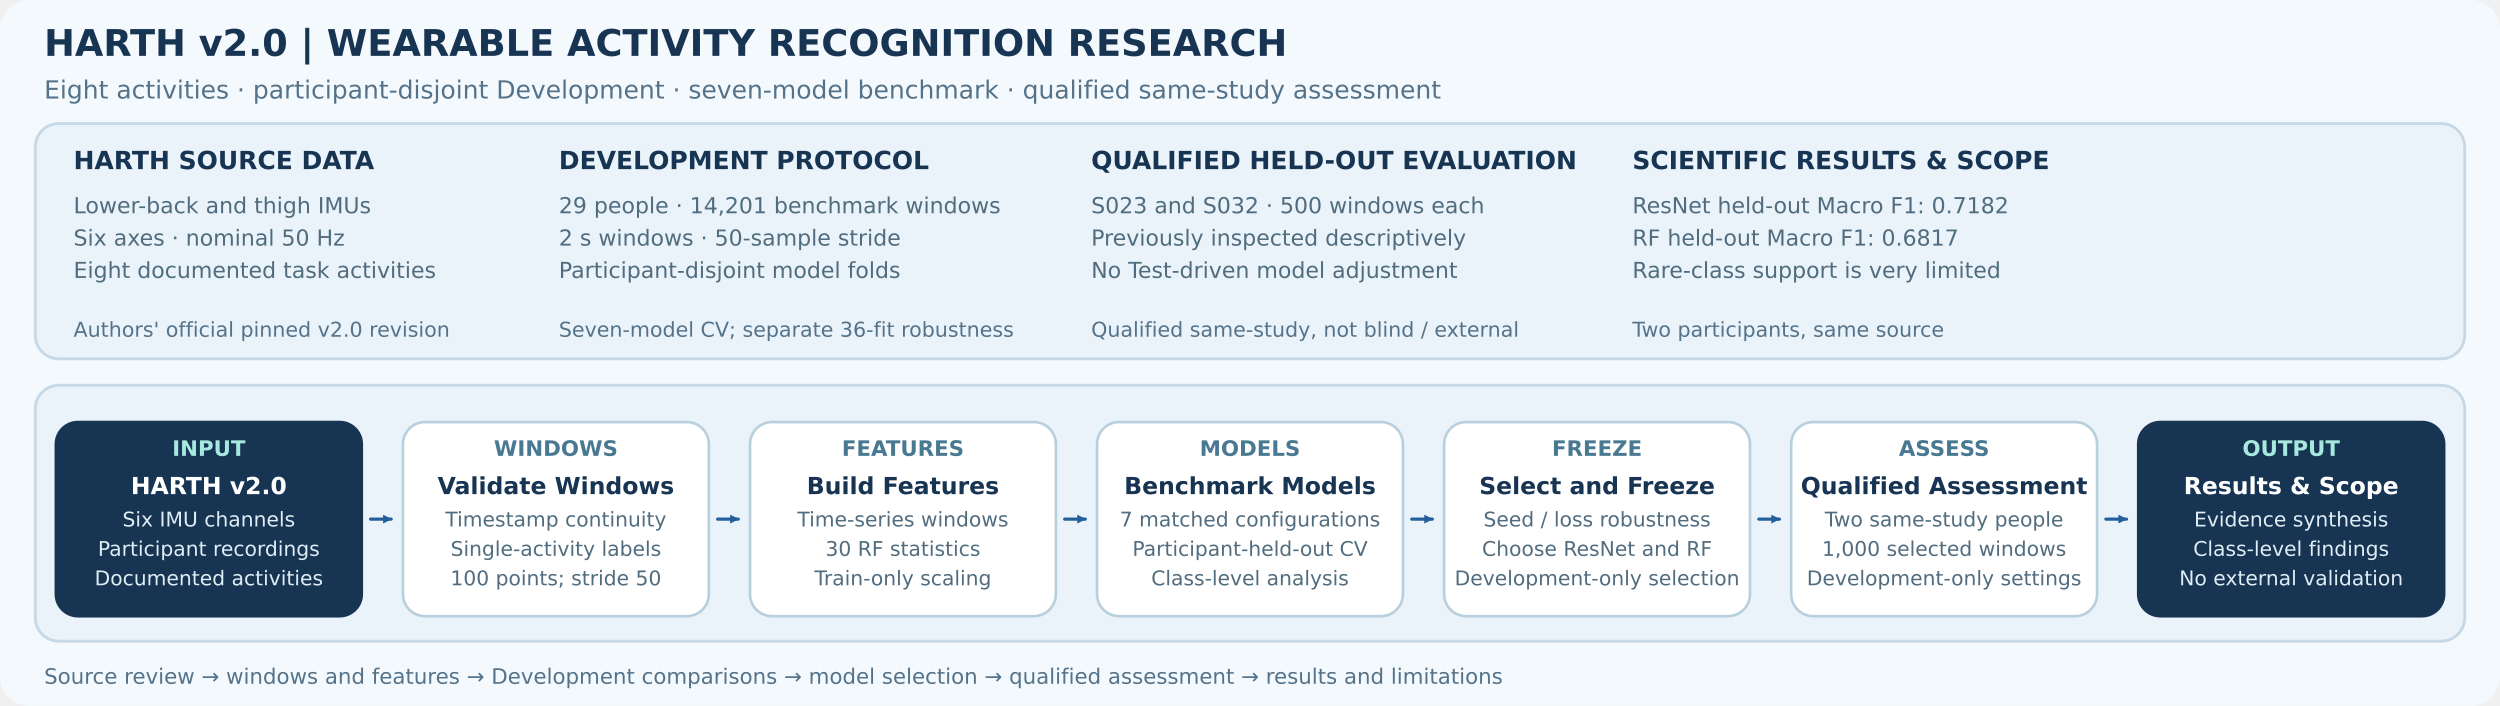
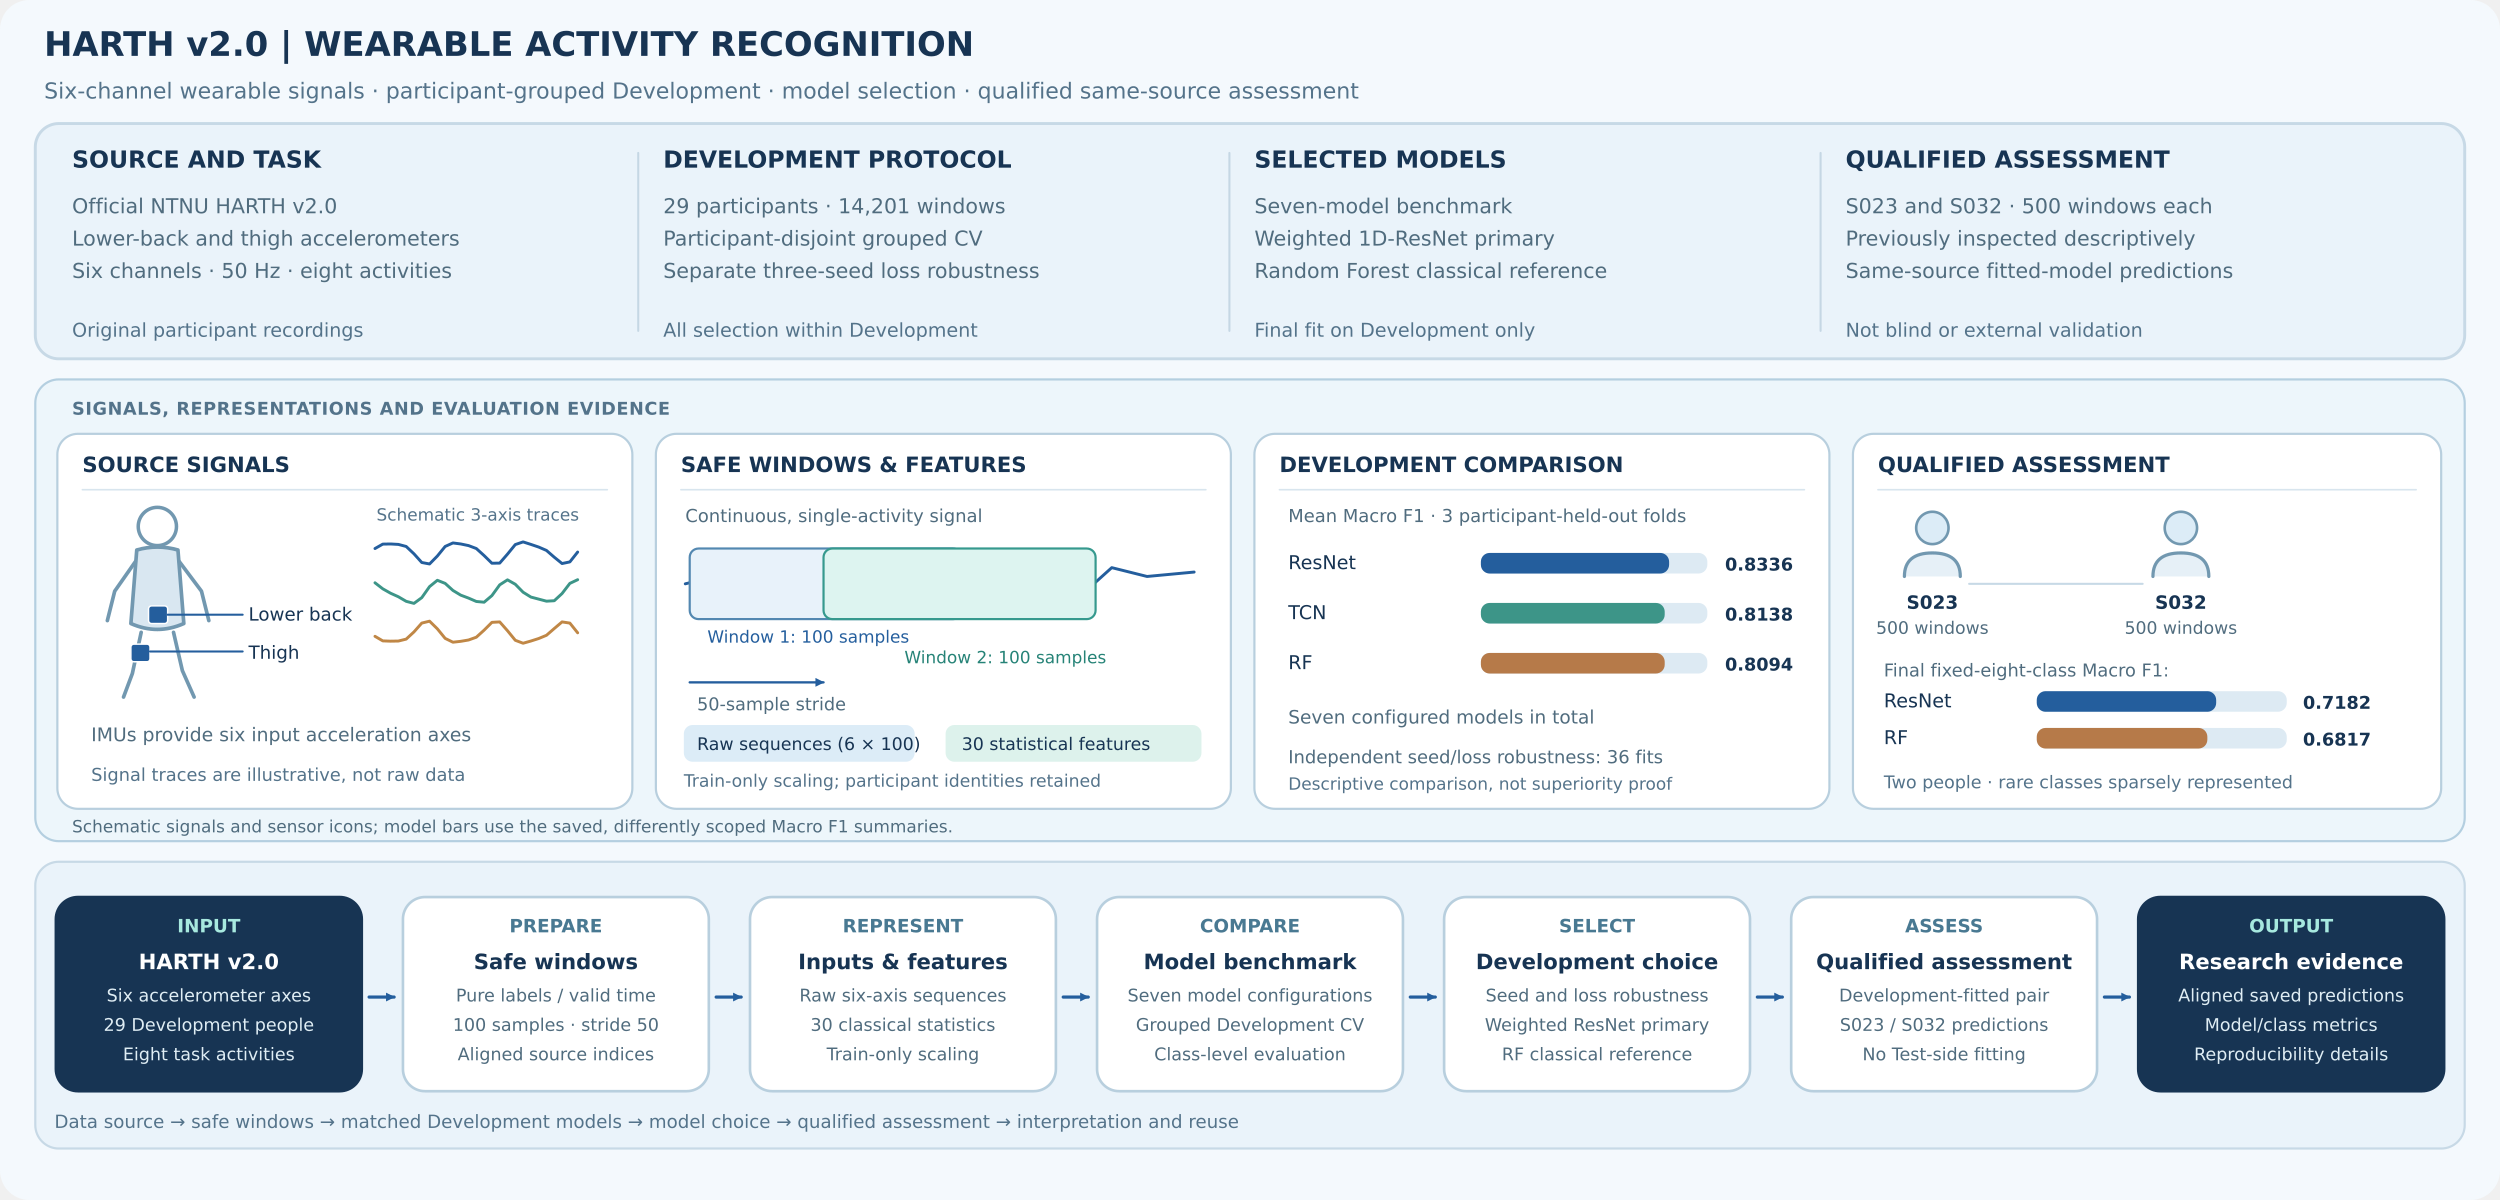
- <svg xmlns="http://www.w3.org/2000/svg" width="1700" height="480" viewBox="0 0 1700 480" role="img" aria-labelledby="title desc">
+ <svg xmlns="http://www.w3.org/2000/svg" width="1700" height="816" viewBox="0 0 1700 816" role="img" aria-labelledby="title desc">
  <defs>
-     <marker id="small-arrow" markerUnits="userSpaceOnUse" markerWidth="6" markerHeight="6" refX="5.5" refY="3" orient="auto">
+     <marker id="arrow" markerUnits="userSpaceOnUse" markerWidth="6" markerHeight="6" refX="5.5" refY="3" orient="auto">
      <path d="M0 0 L6 3 L0 6 Z" fill="#245E9D" />
    </marker>
  </defs>
-   <rect width="1700" height="480" rx="20" fill="#F4F9FD" />
+   <rect x="0" y="0" width="1700" height="816" rx="20" fill="#F4F9FD" stroke="#F4F9FD" stroke-width="0" />
  <g font-family="DejaVu Sans, Arial, sans-serif">
-     <text x="30" y="38" font-size="25" fill="#173453" font-weight="700">HARTH v2.0 | WEARABLE ACTIVITY RECOGNITION RESEARCH</text>
-     <text x="30" y="67" font-size="17" fill="#54738A">Eight activities · participant-disjoint Development · seven-model benchmark · qualified same-study assessment</text>
+     <text x="30" y="38" font-size="23" fill="#173453" font-weight="700">HARTH v2.0 | WEARABLE ACTIVITY RECOGNITION</text>
+     <text x="30" y="67" font-size="15" fill="#54738A">Six-channel wearable signals · participant-grouped Development · model selection · qualified same-source assessment</text>
    <rect x="24" y="84" width="1652" height="160" rx="16" fill="#EAF3FA" stroke="#C7D9E6" stroke-width="2" />
-     <rect x="24" y="262" width="1652" height="174" rx="16" fill="#EAF3FA" stroke="#C7D9E6" stroke-width="2" />
-     <g aria-label="Four study context panels">
-       <g aria-label="HARTH SOURCE DATA">
-         <text x="50" y="115" font-size="17" fill="#173453" font-weight="700">HARTH SOURCE DATA</text>
-         <text x="50" y="145" font-size="15" fill="#506C7E">Lower-back and thigh IMUs</text>
-         <text x="50" y="167" font-size="15" fill="#506C7E">Six axes · nominal 50 Hz</text>
-         <text x="50" y="189" font-size="15" fill="#506C7E">Eight documented task activities</text>
-         <text x="50" y="229" font-size="14" fill="#54738A">Authors' official pinned v2.0 revision</text>
-       </g>
-       <g aria-label="DEVELOPMENT PROTOCOL">
-         <text x="380" y="115" font-size="17" fill="#173453" font-weight="700">DEVELOPMENT PROTOCOL</text>
-         <text x="380" y="145" font-size="15" fill="#506C7E">29 people · 14,201 benchmark windows</text>
-         <text x="380" y="167" font-size="15" fill="#506C7E">2 s windows · 50-sample stride</text>
-         <text x="380" y="189" font-size="15" fill="#506C7E">Participant-disjoint model folds</text>
-         <text x="380" y="229" font-size="14" fill="#54738A">Seven-model CV; separate 36-fit robustness</text>
-       </g>
-       <g aria-label="QUALIFIED HELD-OUT EVALUATION">
-         <text x="742" y="115" font-size="17" fill="#173453" font-weight="700">QUALIFIED HELD-OUT EVALUATION</text>
-         <text x="742" y="145" font-size="15" fill="#506C7E">S023 and S032 · 500 windows each</text>
-         <text x="742" y="167" font-size="15" fill="#506C7E">Previously inspected descriptively</text>
-         <text x="742" y="189" font-size="15" fill="#506C7E">No Test-driven model adjustment</text>
-         <text x="742" y="229" font-size="14" fill="#54738A">Qualified same-study, not blind / external</text>
-       </g>
-       <g aria-label="SCIENTIFIC RESULTS &amp; SCOPE">
-         <text x="1110" y="115" font-size="17" fill="#173453" font-weight="700">SCIENTIFIC RESULTS &amp; SCOPE</text>
-         <text x="1110" y="145" font-size="15" fill="#506C7E">ResNet held-out Macro F1: 0.7182</text>
-         <text x="1110" y="167" font-size="15" fill="#506C7E">RF held-out Macro F1: 0.6817</text>
-         <text x="1110" y="189" font-size="15" fill="#506C7E">Rare-class support is very limited</text>
-         <text x="1110" y="229" font-size="14" fill="#54738A">Two participants, same source</text>
-       </g>
+     <text x="49" y="114" font-size="16" fill="#173453" font-weight="700">SOURCE AND TASK</text>
+     <text x="49" y="145" font-size="14" fill="#506C7E">Official NTNU HARTH v2.0</text>
+     <text x="49" y="167" font-size="14" fill="#506C7E">Lower-back and thigh accelerometers</text>
+     <text x="49" y="189" font-size="14" fill="#506C7E">Six channels · 50 Hz · eight activities</text>
+     <text x="49" y="229" font-size="13" fill="#54738A">Original participant recordings</text>
+     <text x="451" y="114" font-size="16" fill="#173453" font-weight="700">DEVELOPMENT PROTOCOL</text>
+     <text x="451" y="145" font-size="14" fill="#506C7E">29 participants · 14,201 windows</text>
+     <text x="451" y="167" font-size="14" fill="#506C7E">Participant-disjoint grouped CV</text>
+     <text x="451" y="189" font-size="14" fill="#506C7E">Separate three-seed loss robustness</text>
+     <text x="451" y="229" font-size="13" fill="#54738A">All selection within Development</text>
+     <line x1="434" y1="104" x2="434" y2="225" stroke="#C5D7E4" stroke-width="1.4" stroke-linecap="round" />
+     <text x="853" y="114" font-size="16" fill="#173453" font-weight="700">SELECTED MODELS</text>
+     <text x="853" y="145" font-size="14" fill="#506C7E">Seven-model benchmark</text>
+     <text x="853" y="167" font-size="14" fill="#506C7E">Weighted 1D-ResNet primary</text>
+     <text x="853" y="189" font-size="14" fill="#506C7E">Random Forest classical reference</text>
+     <text x="853" y="229" font-size="13" fill="#54738A">Final fit on Development only</text>
+     <line x1="836" y1="104" x2="836" y2="225" stroke="#C5D7E4" stroke-width="1.4" stroke-linecap="round" />
+     <text x="1255" y="114" font-size="16" fill="#173453" font-weight="700">QUALIFIED ASSESSMENT</text>
+     <text x="1255" y="145" font-size="14" fill="#506C7E">S023 and S032 · 500 windows each</text>
+     <text x="1255" y="167" font-size="14" fill="#506C7E">Previously inspected descriptively</text>
+     <text x="1255" y="189" font-size="14" fill="#506C7E">Same-source fitted-model predictions</text>
+     <text x="1255" y="229" font-size="13" fill="#54738A">Not blind or external validation</text>
+     <line x1="1238" y1="104" x2="1238" y2="225" stroke="#C5D7E4" stroke-width="1.4" stroke-linecap="round" />
+     <rect x="24" y="258" width="1652" height="314" rx="16" fill="#EDF6FB" stroke="#B4CFE0" stroke-width="1.5" />
+     <text x="49" y="282" font-size="12" fill="#53738A" font-weight="700" letter-spacing="0.4">SIGNALS, REPRESENTATIONS AND EVALUATION EVIDENCE</text>
+     <rect x="39" y="295" width="391" height="255" rx="14" fill="#FFFFFF" stroke="#B8CFDE" stroke-width="1.5" />
+     <text x="56" y="321" font-size="14.4" fill="#173453" font-weight="700">SOURCE SIGNALS</text>
+     <line x1="56" y1="333" x2="413" y2="333" stroke="#D8E5EE" stroke-width="1.1" stroke-linecap="round" />
+     <rect x="446" y="295" width="391" height="255" rx="14" fill="#FFFFFF" stroke="#B8CFDE" stroke-width="1.5" />
+     <text x="463" y="321" font-size="14.4" fill="#173453" font-weight="700">SAFE WINDOWS &amp; FEATURES</text>
+     <line x1="463" y1="333" x2="820" y2="333" stroke="#D8E5EE" stroke-width="1.1" stroke-linecap="round" />
+     <rect x="853" y="295" width="391" height="255" rx="14" fill="#FFFFFF" stroke="#B8CFDE" stroke-width="1.5" />
+     <text x="870" y="321" font-size="14.4" fill="#173453" font-weight="700">DEVELOPMENT COMPARISON</text>
+     <line x1="870" y1="333" x2="1227" y2="333" stroke="#D8E5EE" stroke-width="1.1" stroke-linecap="round" />
+     <rect x="1260" y="295" width="400" height="255" rx="14" fill="#FFFFFF" stroke="#B8CFDE" stroke-width="1.5" />
+     <text x="1277" y="321" font-size="14.4" fill="#173453" font-weight="700">QUALIFIED ASSESSMENT</text>
+     <line x1="1277" y1="333" x2="1643" y2="333" stroke="#D8E5EE" stroke-width="1.1" stroke-linecap="round" />
+     <g aria-label="Wearable IMU sensor placement and illustrative signal traces">
+       <circle cx="107" cy="358" r="13" fill="#FFFFFF" stroke="#7298B0" stroke-width="2.4" />
+       <path d="M93 374 Q107 370 121 374 L125 424 Q107 432 89 424 Z" fill="#D9E7F1" stroke="#7298B0" stroke-width="2.5" stroke-linecap="round" stroke-linejoin="round" />
+       <path d="M92 382 L78 402 L73 422 M122 382 L137 402 L142 422 M96 430 L90 458 L84 474 M118 430 L124 456 L132 474" fill="none" stroke="#7298B0" stroke-width="2.5" stroke-linecap="round" stroke-linejoin="round" />
+       <rect x="101" y="412" width="13" height="12" rx="2" fill="#245E9D" stroke="#FFFFFF" stroke-width="1" />
+       <rect x="89" y="438" width="13" height="12" rx="2" fill="#245E9D" stroke="#FFFFFF" stroke-width="1" />
+       <line x1="114" y1="418" x2="165" y2="418" stroke="#245E9D" stroke-width="1.4" stroke-linecap="round" />
+       <line x1="102" y1="443" x2="165" y2="443" stroke="#245E9D" stroke-width="1.4" stroke-linecap="round" />
+       <text x="169" y="422" font-size="12.4" fill="#173453">Lower back</text>
+       <text x="169" y="448" font-size="12.4" fill="#173453">Thigh</text>
+       <text x="256" y="354" font-size="11.5" fill="#54738A">Schematic 3-axis traces</text>
+       <path d="M255.0 373.0 L260.3 370.0 L265.6 369.9 L270.9 370.2 L276.2 371.6 L281.5 376.6 L286.8 382.5 L292.1 383.5 L297.4 378.1 L302.7 371.6 L308.0 369.2 L313.3 369.9 L318.6 371.0 L323.9 373.0 L329.2 377.8 L334.5 383.0 L339.8 382.9 L345.1 376.8 L350.4 370.3 L355.7 368.5 L361.0 370.2 L366.3 372.0 L371.6 374.3 L376.9 378.9 L382.2 383.2 L387.5 382.1 L392.8 375.4" fill="none" stroke="#245E9D" stroke-width="2" stroke-linecap="round" stroke-linejoin="round" />
+       <path d="M255.0 396.3 L260.3 400.4 L265.6 403.4 L270.9 405.8 L276.2 408.9 L281.5 410.3 L286.8 406.4 L292.1 398.9 L297.4 394.6 L302.7 396.7 L308.0 401.5 L313.3 404.7 L318.6 406.7 L323.9 409.0 L329.2 409.5 L334.5 405.0 L339.8 397.7 L345.1 394.3 L350.4 397.3 L355.7 402.7 L361.0 406.0 L366.3 407.4 L371.6 408.8 L376.9 408.5 L382.2 403.6 L387.5 396.7 L392.8 394.2" fill="none" stroke="#3D9588" stroke-width="2" stroke-linecap="round" stroke-linejoin="round" />
+       <path d="M255.0 432.7 L260.3 435.8 L265.6 436.0 L270.9 435.9 L276.2 434.6 L281.5 429.7 L286.8 423.7 L292.1 422.4 L297.4 427.6 L302.7 434.1 L308.0 436.7 L313.3 436.1 L318.6 435.2 L323.9 433.3 L329.2 428.5 L334.5 423.2 L339.8 422.9 L345.1 428.9 L350.4 435.4 L355.7 437.4 L361.0 435.9 L366.3 434.2 L371.6 432.0 L376.9 427.4 L382.2 422.9 L387.5 423.7 L392.8 430.3" fill="none" stroke="#C08746" stroke-width="2" stroke-linecap="round" stroke-linejoin="round" />
+       <text x="62" y="504" font-size="12.8" fill="#506C7E">IMUs provide six input acceleration axes</text>
+       <text x="62" y="531" font-size="12.1" fill="#54738A">Signal traces are illustrative, not raw data</text>
    </g>
-     <g aria-label="Six horizontal scientific workflow arrows">
-       <path d="M252 353 H266" fill="none" stroke="#245E9D" stroke-width="2.2" stroke-linecap="round" marker-end="url(#small-arrow)" />
-       <path d="M488 353 H502" fill="none" stroke="#245E9D" stroke-width="2.2" stroke-linecap="round" marker-end="url(#small-arrow)" />
-       <path d="M724 353 H738" fill="none" stroke="#245E9D" stroke-width="2.2" stroke-linecap="round" marker-end="url(#small-arrow)" />
-       <path d="M960 353 H974" fill="none" stroke="#245E9D" stroke-width="2.2" stroke-linecap="round" marker-end="url(#small-arrow)" />
-       <path d="M1196 353 H1210" fill="none" stroke="#245E9D" stroke-width="2.2" stroke-linecap="round" marker-end="url(#small-arrow)" />
-       <path d="M1432 353 H1446" fill="none" stroke="#245E9D" stroke-width="2.2" stroke-linecap="round" marker-end="url(#small-arrow)" />
+     <g aria-label="Overlapping windows with distinct statistical and temporal model representations">
+       <text x="466" y="355" font-size="12.2" fill="#506C7E">Continuous, single-activity signal</text>
+       <path d="M466 397 L486 392 L505 399 L523 381 L542 386 L561 408 L579 389 L598 401 L617 385 L637 391 L656 399 L676 379 L696 393 L716 389 L736 404 L756 386 L780 392 L812 389" fill="none" stroke="#245E9D" stroke-width="2" stroke-linecap="round" stroke-linejoin="round" />
+       <rect x="469" y="373" width="185" height="48" rx="6" fill="#E8F2FA" stroke="#5388B1" stroke-width="1.5" />
+       <rect x="560" y="373" width="185" height="48" rx="6" fill="#DDF4F0" stroke="#36998E" stroke-width="1.5" />
+       <text x="481" y="437" font-size="11.5" fill="#245E9D">Window 1: 100 samples</text>
+       <text x="615" y="451" font-size="11.5" fill="#268377">Window 2: 100 samples</text>
+       <path d="M469 464 H560" fill="none" stroke="#245E9D" stroke-width="1.6" stroke-linecap="round" stroke-linejoin="round" marker-end="url(#arrow)" />
+       <text x="474" y="483" font-size="12" fill="#506C7E">50-sample stride</text>
+       <rect x="465" y="493" width="157" height="25" rx="6" fill="#DCECF7" stroke="#DCECF7" stroke-width="0" />
+       <text x="474" y="510" font-size="11.8" fill="#173453">Raw sequences (6 × 100)</text>
+       <rect x="643" y="493" width="174" height="25" rx="6" fill="#DDF2EC" stroke="#DDF2EC" stroke-width="0" />
+       <text x="654" y="510" font-size="11.8" fill="#173453">30 statistical features</text>
+       <text x="465" y="535" font-size="11.7" fill="#54738A">Train-only scaling; participant identities retained</text>
    </g>
-     <g aria-label="Seven research process blocks">
-       <g class="process-block" aria-label="HARTH v2.0">
-         <rect x="38" y="287" width="208" height="132" rx="15" fill="#173453" stroke="#173453" stroke-width="1.8" />
-         <text x="142" y="310" font-size="14.5" fill="#A7E9DF" font-weight="700" text-anchor="middle">INPUT</text>
-         <text x="142" y="336" font-size="16" fill="#FFFFFF" font-weight="700" text-anchor="middle">HARTH v2.0</text>
-         <text x="142" y="358" font-size="13.8" fill="#DFEDF4" text-anchor="middle">Six IMU channels</text>
-         <text x="142" y="378" font-size="13.8" fill="#DFEDF4" text-anchor="middle">Participant recordings</text>
-         <text x="142" y="398" font-size="13.8" fill="#DFEDF4" text-anchor="middle">Documented activities</text>
-       </g>
-       <g class="process-block" aria-label="Validate Windows">
-         <rect x="274" y="287" width="208" height="132" rx="15" fill="#FFFFFF" stroke="#B8CFDE" stroke-width="1.8" />
-         <text x="378" y="310" font-size="14.5" fill="#497992" font-weight="700" text-anchor="middle">WINDOWS</text>
-         <text x="378" y="336" font-size="16" fill="#173453" font-weight="700" text-anchor="middle">Validate Windows</text>
-         <text x="378" y="358" font-size="13.8" fill="#506C7E" text-anchor="middle">Timestamp continuity</text>
-         <text x="378" y="378" font-size="13.8" fill="#506C7E" text-anchor="middle">Single-activity labels</text>
-         <text x="378" y="398" font-size="13.8" fill="#506C7E" text-anchor="middle">100 points; stride 50</text>
-       </g>
-       <g class="process-block" aria-label="Build Features">
-         <rect x="510" y="287" width="208" height="132" rx="15" fill="#FFFFFF" stroke="#B8CFDE" stroke-width="1.8" />
-         <text x="614" y="310" font-size="14.5" fill="#497992" font-weight="700" text-anchor="middle">FEATURES</text>
-         <text x="614" y="336" font-size="16" fill="#173453" font-weight="700" text-anchor="middle">Build Features</text>
-         <text x="614" y="358" font-size="13.8" fill="#506C7E" text-anchor="middle">Time-series windows</text>
-         <text x="614" y="378" font-size="13.8" fill="#506C7E" text-anchor="middle">30 RF statistics</text>
-         <text x="614" y="398" font-size="13.8" fill="#506C7E" text-anchor="middle">Train-only scaling</text>
-       </g>
-       <g class="process-block" aria-label="Benchmark Models">
-         <rect x="746" y="287" width="208" height="132" rx="15" fill="#FFFFFF" stroke="#B8CFDE" stroke-width="1.8" />
-         <text x="850" y="310" font-size="14.5" fill="#497992" font-weight="700" text-anchor="middle">MODELS</text>
-         <text x="850" y="336" font-size="16" fill="#173453" font-weight="700" text-anchor="middle">Benchmark Models</text>
-         <text x="850" y="358" font-size="13.8" fill="#506C7E" text-anchor="middle">7 matched configurations</text>
-         <text x="850" y="378" font-size="13.8" fill="#506C7E" text-anchor="middle">Participant-held-out CV</text>
-         <text x="850" y="398" font-size="13.8" fill="#506C7E" text-anchor="middle">Class-level analysis</text>
-       </g>
-       <g class="process-block" aria-label="Select and Freeze">
-         <rect x="982" y="287" width="208" height="132" rx="15" fill="#FFFFFF" stroke="#B8CFDE" stroke-width="1.8" />
-         <text x="1086" y="310" font-size="14.5" fill="#497992" font-weight="700" text-anchor="middle">FREEZE</text>
-         <text x="1086" y="336" font-size="16" fill="#173453" font-weight="700" text-anchor="middle">Select and Freeze</text>
-         <text x="1086" y="358" font-size="13.8" fill="#506C7E" text-anchor="middle">Seed / loss robustness</text>
-         <text x="1086" y="378" font-size="13.8" fill="#506C7E" text-anchor="middle">Choose ResNet and RF</text>
-         <text x="1086" y="398" font-size="13.8" fill="#506C7E" text-anchor="middle">Development-only selection</text>
-       </g>
-       <g class="process-block" aria-label="Qualified Assessment">
-         <rect x="1218" y="287" width="208" height="132" rx="15" fill="#FFFFFF" stroke="#B8CFDE" stroke-width="1.8" />
-         <text x="1322" y="310" font-size="14.5" fill="#497992" font-weight="700" text-anchor="middle">ASSESS</text>
-         <text x="1322" y="336" font-size="16" fill="#173453" font-weight="700" text-anchor="middle">Qualified Assessment</text>
-         <text x="1322" y="358" font-size="13.8" fill="#506C7E" text-anchor="middle">Two same-study people</text>
-         <text x="1322" y="378" font-size="13.8" fill="#506C7E" text-anchor="middle">1,000 selected windows</text>
-         <text x="1322" y="398" font-size="13.8" fill="#506C7E" text-anchor="middle">Development-only settings</text>
-       </g>
-       <g class="process-block" aria-label="Results and Study Scope">
-         <rect x="1454" y="287" width="208" height="132" rx="15" fill="#173453" stroke="#173453" stroke-width="1.8" />
-         <text x="1558" y="310" font-size="14.5" fill="#A7E9DF" font-weight="700" text-anchor="middle">OUTPUT</text>
-         <text x="1558" y="336" font-size="16" fill="#FFFFFF" font-weight="700" text-anchor="middle">Results &amp; Scope</text>
-         <text x="1558" y="358" font-size="13.8" fill="#DFEDF4" text-anchor="middle">Evidence synthesis</text>
-         <text x="1558" y="378" font-size="13.8" fill="#DFEDF4" text-anchor="middle">Class-level findings</text>
-         <text x="1558" y="398" font-size="13.8" fill="#DFEDF4" text-anchor="middle">No external validation</text>
-       </g>
+     <g aria-label="Saved participant-grouped Development Macro F1 for selected model examples">
+       <text x="876" y="355" font-size="12.2" fill="#506C7E">Mean Macro F1 · 3 participant-held-out folds</text>
+       <text x="876" y="387" font-size="13" fill="#173453">ResNet</text>
+       <rect x="1007" y="376" width="154" height="14" rx="6" fill="#DDEAF3" stroke="#DDEAF3" stroke-width="0" />
+       <rect x="1007" y="376" width="128" height="14" rx="6" fill="#245E9D" stroke="#245E9D" stroke-width="0" />
+       <text x="1173" y="388" font-size="12" fill="#173453" font-weight="700">0.8336</text>
+       <text x="876" y="421" font-size="13" fill="#173453">TCN</text>
+       <rect x="1007" y="410" width="154" height="14" rx="6" fill="#DDEAF3" stroke="#DDEAF3" stroke-width="0" />
+       <rect x="1007" y="410" width="125" height="14" rx="6" fill="#3D9588" stroke="#3D9588" stroke-width="0" />
+       <text x="1173" y="422" font-size="12" fill="#173453" font-weight="700">0.8138</text>
+       <text x="876" y="455" font-size="13" fill="#173453">RF</text>
+       <rect x="1007" y="444" width="154" height="14" rx="6" fill="#DDEAF3" stroke="#DDEAF3" stroke-width="0" />
+       <rect x="1007" y="444" width="125" height="14" rx="6" fill="#B67A49" stroke="#B67A49" stroke-width="0" />
+       <text x="1173" y="456" font-size="12" fill="#173453" font-weight="700">0.8094</text>
+       <text x="876" y="492" font-size="12.6" fill="#506C7E">Seven configured models in total</text>
+       <text x="876" y="519" font-size="12.2" fill="#506C7E">Independent seed/loss robustness: 36 fits</text>
+       <text x="876" y="537" font-size="11.5" fill="#54738A">Descriptive comparison, not superiority proof</text>
    </g>
-     <text x="30" y="465" font-size="14.5" fill="#54738A">Source review → windows and features → Development comparisons → model selection → qualified assessment → results and limitations</text>
+     <g aria-label="Previously inspected same-study assessment and corresponding final model scores">
+       <circle cx="1314" cy="359" r="11" fill="#DCECF7" stroke="#7298B0" stroke-width="1.8" />
+       <path d="M1295 392 Q1295 376 1314 376 Q1333 376 1333 392" fill="#E6F0F7" stroke="#7298B0" stroke-width="2.2" stroke-linecap="round" stroke-linejoin="round" />
+       <text x="1314" y="414" font-size="12.5" fill="#173453" text-anchor="middle" font-weight="700">S023</text>
+       <text x="1314" y="431" font-size="11.7" fill="#506C7E" text-anchor="middle">500 windows</text>
+       <circle cx="1483" cy="359" r="11" fill="#DCECF7" stroke="#7298B0" stroke-width="1.8" />
+       <path d="M1464 392 Q1464 376 1483 376 Q1502 376 1502 392" fill="#E6F0F7" stroke="#7298B0" stroke-width="2.2" stroke-linecap="round" stroke-linejoin="round" />
+       <text x="1483" y="414" font-size="12.5" fill="#173453" text-anchor="middle" font-weight="700">S032</text>
+       <text x="1483" y="431" font-size="11.7" fill="#506C7E" text-anchor="middle">500 windows</text>
+       <line x1="1339" y1="397" x2="1457" y2="397" stroke="#C7D9E6" stroke-width="1.4" stroke-linecap="round" />
+       <text x="1281" y="460" font-size="12.1" fill="#506C7E">Final fixed-eight-class Macro F1:</text>
+       <text x="1281" y="481" font-size="13" fill="#173453">ResNet</text>
+       <rect x="1385" y="470" width="170" height="14" rx="6" fill="#DDEAF3" stroke="#DDEAF3" stroke-width="0" />
+       <rect x="1385" y="470" width="122" height="14" rx="6" fill="#245E9D" stroke="#245E9D" stroke-width="0" />
+       <text x="1566" y="482" font-size="12" fill="#173453" font-weight="700">0.7182</text>
+       <text x="1281" y="506" font-size="13" fill="#173453">RF</text>
+       <rect x="1385" y="495" width="170" height="14" rx="6" fill="#DDEAF3" stroke="#DDEAF3" stroke-width="0" />
+       <rect x="1385" y="495" width="116" height="14" rx="6" fill="#B67A49" stroke="#B67A49" stroke-width="0" />
+       <text x="1566" y="507" font-size="12" fill="#173453" font-weight="700">0.6817</text>
+       <text x="1281" y="536" font-size="11.9" fill="#54738A">Two people · rare classes sparsely represented</text>
+     </g>
+     <text x="49" y="566" font-size="11.5" fill="#506C7E">Schematic signals and sensor icons; model bars use the saved, differently scoped Macro F1 summaries.</text>
+     <rect x="24" y="586" width="1652" height="195" rx="16" fill="#EAF3FA" stroke="#C7D9E6" stroke-width="1.5" />
+     <rect x="38" y="610" width="208" height="132" rx="15" fill="#173453" stroke="#173453" stroke-width="1.8" />
+     <text x="142" y="634" font-size="12.5" fill="#A7E9DF" font-weight="700" text-anchor="middle">INPUT</text>
+     <text x="142" y="659" font-size="14.4" fill="#FFFFFF" font-weight="700" text-anchor="middle">HARTH v2.0</text>
+     <text x="142" y="681" font-size="11.9" fill="#DFEDF4" text-anchor="middle">Six accelerometer axes</text>
+     <text x="142" y="701" font-size="11.9" fill="#DFEDF4" text-anchor="middle">29 Development people</text>
+     <text x="142" y="721" font-size="11.9" fill="#DFEDF4" text-anchor="middle">Eight task activities</text>
+     <path d="M251 678 H268" fill="none" stroke="#245E9D" stroke-width="2.2" stroke-linecap="round" stroke-linejoin="round" marker-end="url(#arrow)" />
+     <rect x="274" y="610" width="208" height="132" rx="15" fill="#FFFFFF" stroke="#B8CFDE" stroke-width="1.8" />
+     <text x="378" y="634" font-size="12.5" fill="#497992" font-weight="700" text-anchor="middle">PREPARE</text>
+     <text x="378" y="659" font-size="14.4" fill="#173453" font-weight="700" text-anchor="middle">Safe windows</text>
+     <text x="378" y="681" font-size="11.9" fill="#506C7E" text-anchor="middle">Pure labels / valid time</text>
+     <text x="378" y="701" font-size="11.9" fill="#506C7E" text-anchor="middle">100 samples · stride 50</text>
+     <text x="378" y="721" font-size="11.9" fill="#506C7E" text-anchor="middle">Aligned source indices</text>
+     <path d="M487 678 H504" fill="none" stroke="#245E9D" stroke-width="2.2" stroke-linecap="round" stroke-linejoin="round" marker-end="url(#arrow)" />
+     <rect x="510" y="610" width="208" height="132" rx="15" fill="#FFFFFF" stroke="#B8CFDE" stroke-width="1.8" />
+     <text x="614" y="634" font-size="12.5" fill="#497992" font-weight="700" text-anchor="middle">REPRESENT</text>
+     <text x="614" y="659" font-size="14.4" fill="#173453" font-weight="700" text-anchor="middle">Inputs &amp; features</text>
+     <text x="614" y="681" font-size="11.9" fill="#506C7E" text-anchor="middle">Raw six-axis sequences</text>
+     <text x="614" y="701" font-size="11.9" fill="#506C7E" text-anchor="middle">30 classical statistics</text>
+     <text x="614" y="721" font-size="11.9" fill="#506C7E" text-anchor="middle">Train-only scaling</text>
+     <path d="M723 678 H740" fill="none" stroke="#245E9D" stroke-width="2.2" stroke-linecap="round" stroke-linejoin="round" marker-end="url(#arrow)" />
+     <rect x="746" y="610" width="208" height="132" rx="15" fill="#FFFFFF" stroke="#B8CFDE" stroke-width="1.8" />
+     <text x="850" y="634" font-size="12.5" fill="#497992" font-weight="700" text-anchor="middle">COMPARE</text>
+     <text x="850" y="659" font-size="14.4" fill="#173453" font-weight="700" text-anchor="middle">Model benchmark</text>
+     <text x="850" y="681" font-size="11.9" fill="#506C7E" text-anchor="middle">Seven model configurations</text>
+     <text x="850" y="701" font-size="11.9" fill="#506C7E" text-anchor="middle">Grouped Development CV</text>
+     <text x="850" y="721" font-size="11.9" fill="#506C7E" text-anchor="middle">Class-level evaluation</text>
+     <path d="M959 678 H976" fill="none" stroke="#245E9D" stroke-width="2.2" stroke-linecap="round" stroke-linejoin="round" marker-end="url(#arrow)" />
+     <rect x="982" y="610" width="208" height="132" rx="15" fill="#FFFFFF" stroke="#B8CFDE" stroke-width="1.8" />
+     <text x="1086" y="634" font-size="12.5" fill="#497992" font-weight="700" text-anchor="middle">SELECT</text>
+     <text x="1086" y="659" font-size="14.4" fill="#173453" font-weight="700" text-anchor="middle">Development choice</text>
+     <text x="1086" y="681" font-size="11.9" fill="#506C7E" text-anchor="middle">Seed and loss robustness</text>
+     <text x="1086" y="701" font-size="11.9" fill="#506C7E" text-anchor="middle">Weighted ResNet primary</text>
+     <text x="1086" y="721" font-size="11.9" fill="#506C7E" text-anchor="middle">RF classical reference</text>
+     <path d="M1195 678 H1212" fill="none" stroke="#245E9D" stroke-width="2.2" stroke-linecap="round" stroke-linejoin="round" marker-end="url(#arrow)" />
+     <rect x="1218" y="610" width="208" height="132" rx="15" fill="#FFFFFF" stroke="#B8CFDE" stroke-width="1.8" />
+     <text x="1322" y="634" font-size="12.5" fill="#497992" font-weight="700" text-anchor="middle">ASSESS</text>
+     <text x="1322" y="659" font-size="14.4" fill="#173453" font-weight="700" text-anchor="middle">Qualified assessment</text>
+     <text x="1322" y="681" font-size="11.9" fill="#506C7E" text-anchor="middle">Development-fitted pair</text>
+     <text x="1322" y="701" font-size="11.9" fill="#506C7E" text-anchor="middle">S023 / S032 predictions</text>
+     <text x="1322" y="721" font-size="11.9" fill="#506C7E" text-anchor="middle">No Test-side fitting</text>
+     <path d="M1431 678 H1448" fill="none" stroke="#245E9D" stroke-width="2.2" stroke-linecap="round" stroke-linejoin="round" marker-end="url(#arrow)" />
+     <rect x="1454" y="610" width="208" height="132" rx="15" fill="#173453" stroke="#173453" stroke-width="1.8" />
+     <text x="1558" y="634" font-size="12.5" fill="#A7E9DF" font-weight="700" text-anchor="middle">OUTPUT</text>
+     <text x="1558" y="659" font-size="14.4" fill="#FFFFFF" font-weight="700" text-anchor="middle">Research evidence</text>
+     <text x="1558" y="681" font-size="11.9" fill="#DFEDF4" text-anchor="middle">Aligned saved predictions</text>
+     <text x="1558" y="701" font-size="11.9" fill="#DFEDF4" text-anchor="middle">Model/class metrics</text>
+     <text x="1558" y="721" font-size="11.9" fill="#DFEDF4" text-anchor="middle">Reproducibility details</text>
+     <text x="37" y="767" font-size="12.4" fill="#54738A">Data source → safe windows → matched Development models → model choice → qualified assessment → interpretation and reuse</text>
  </g>
</svg>
